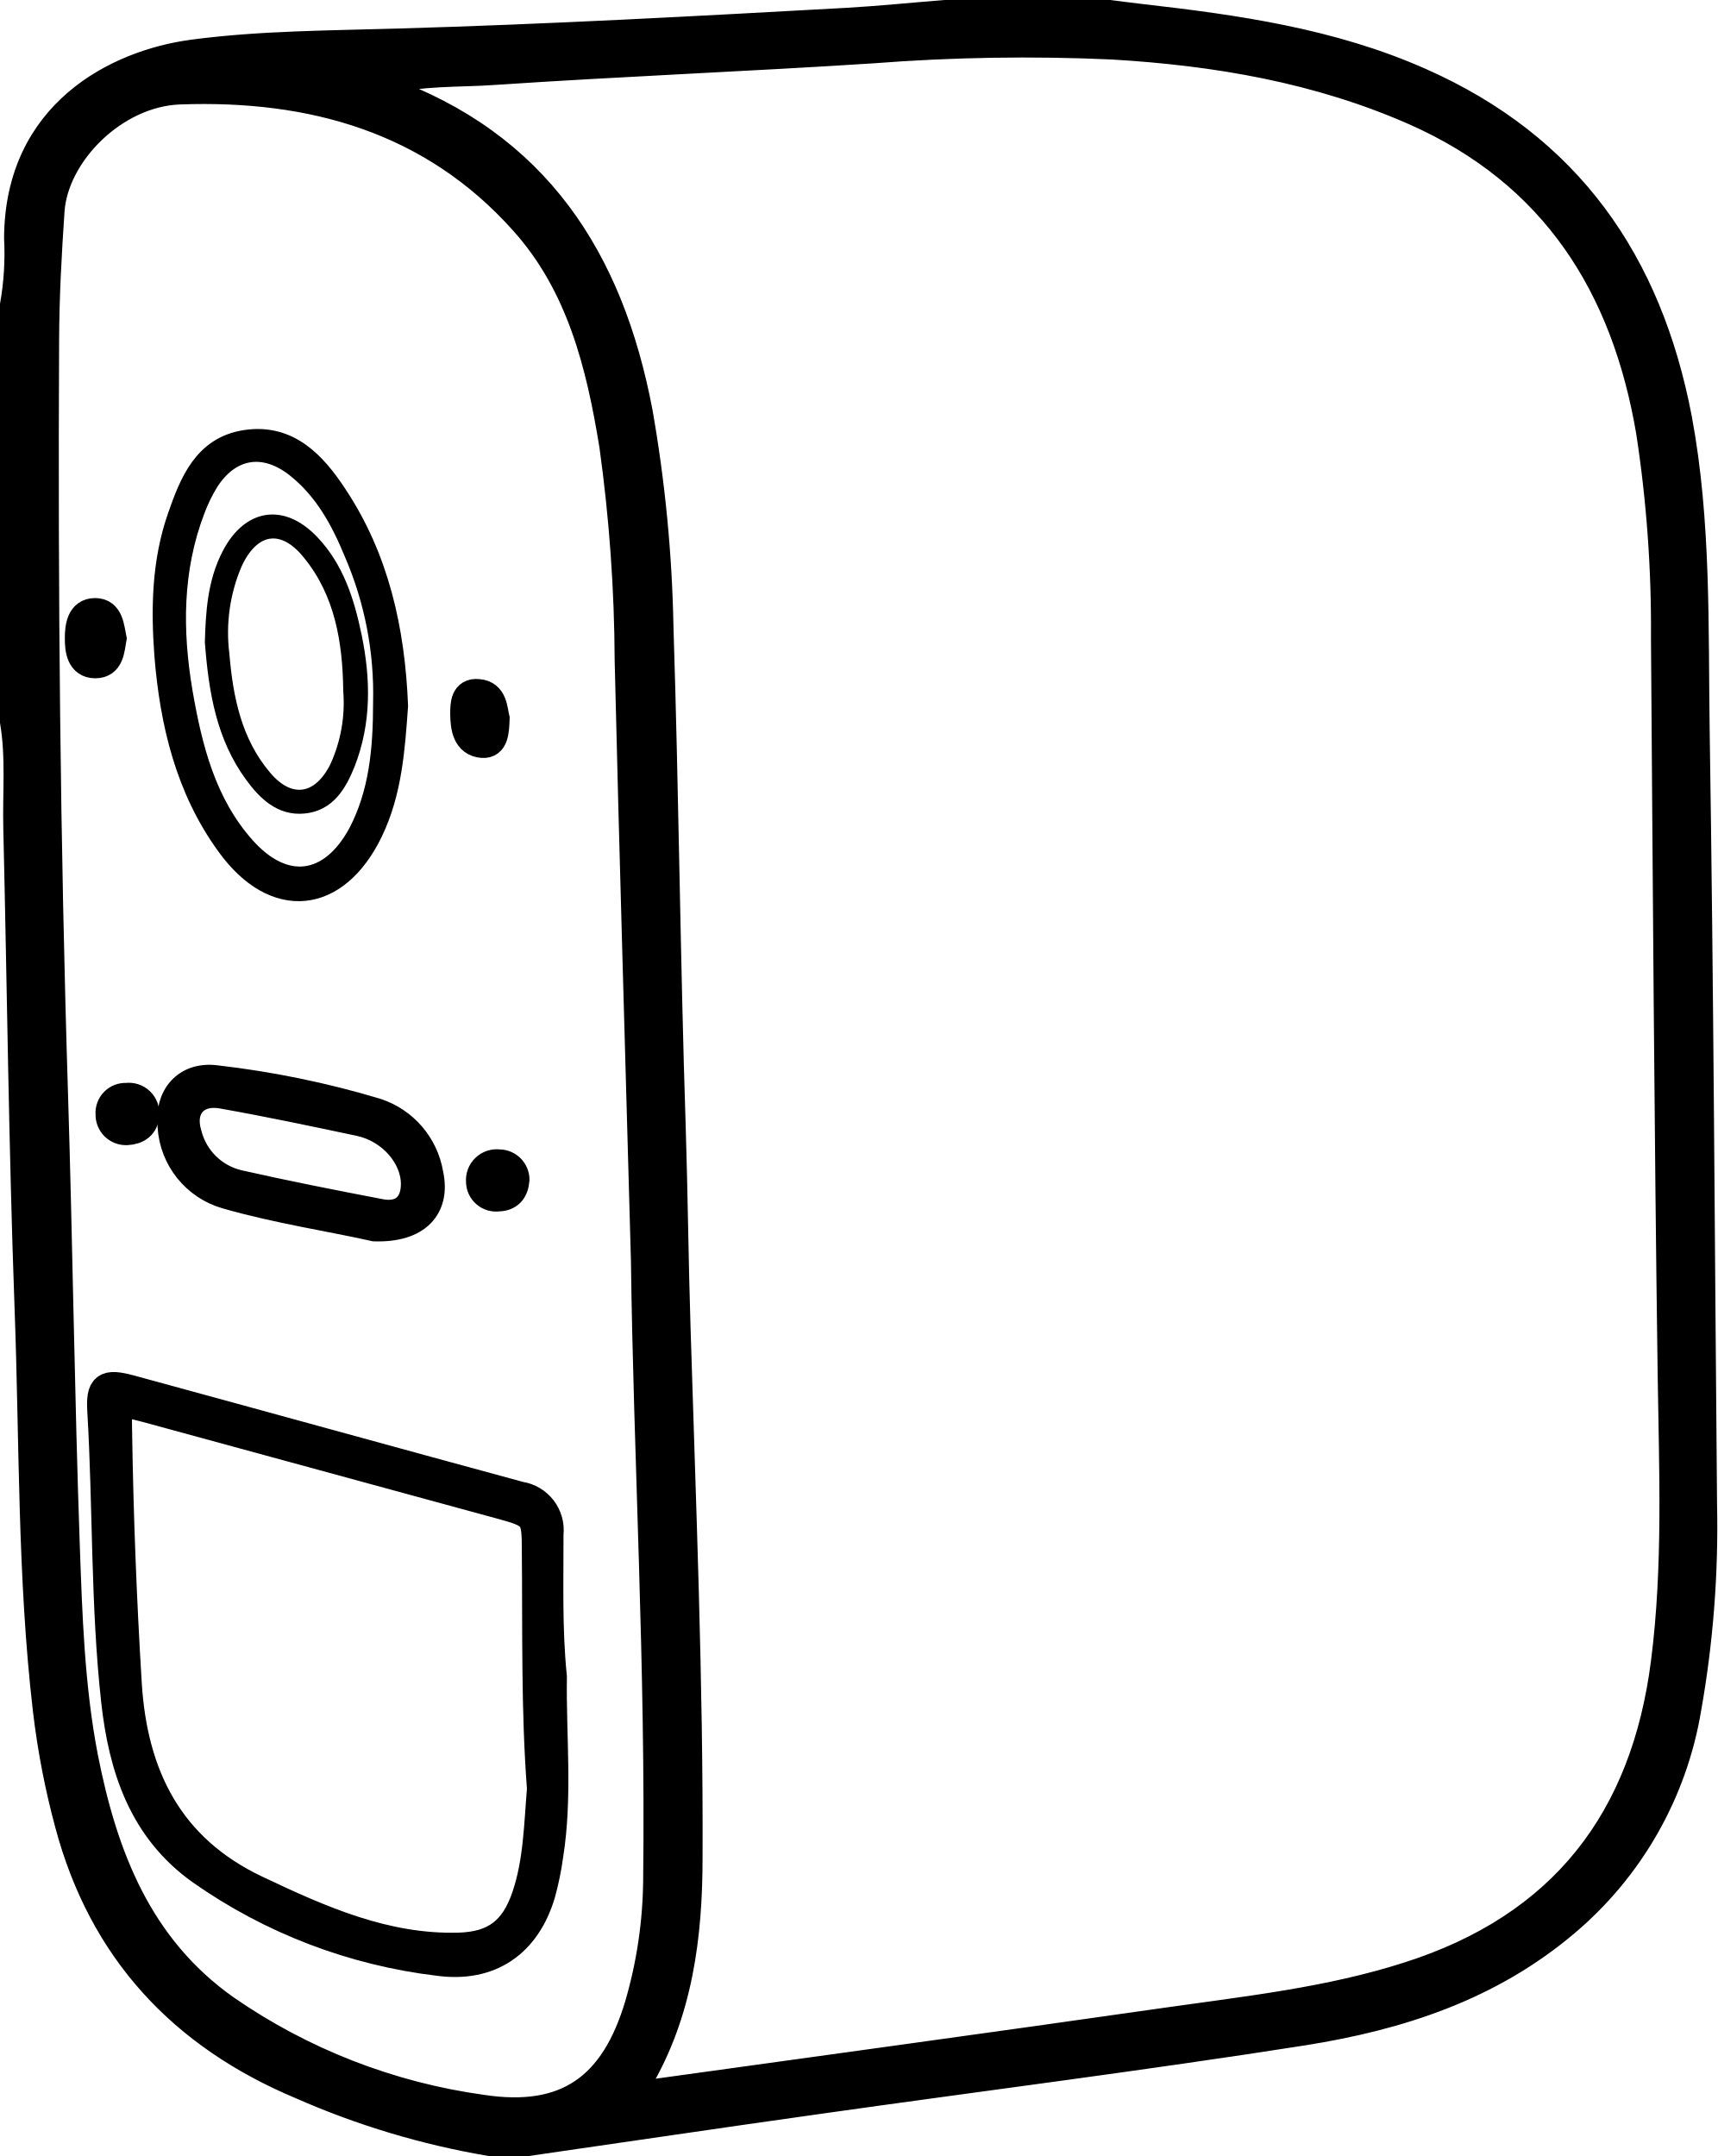
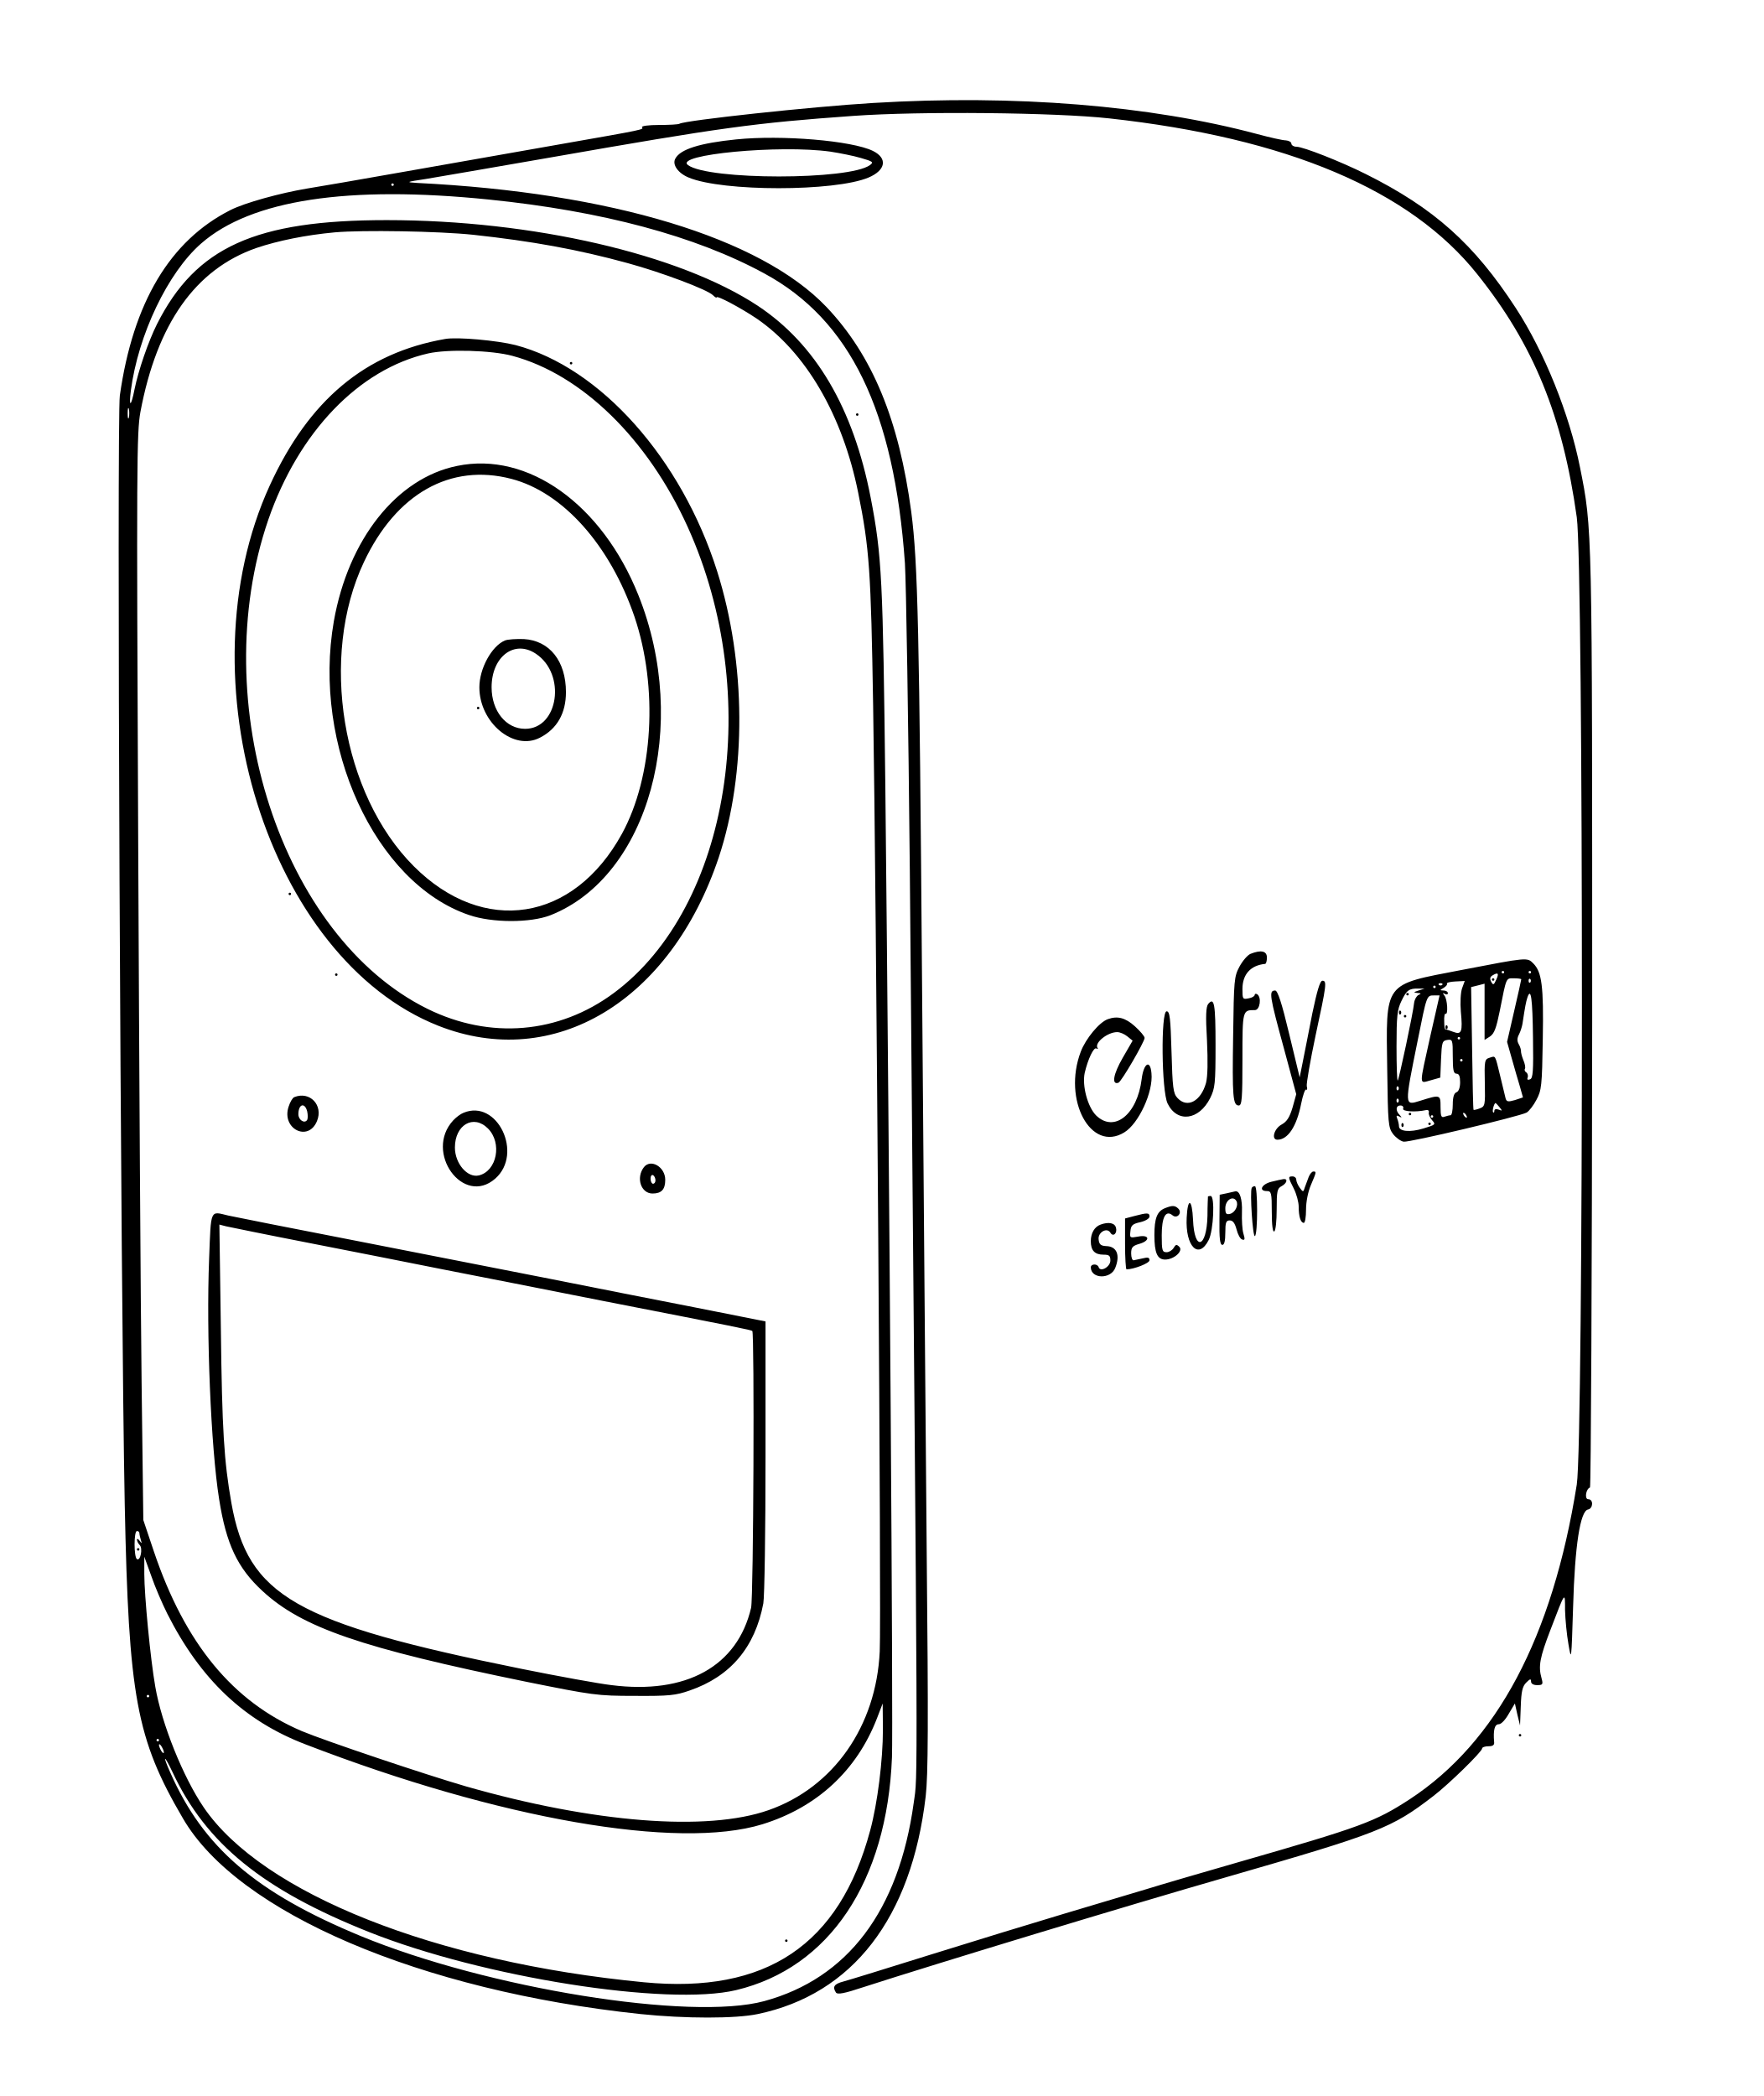
- <svg xmlns="http://www.w3.org/2000/svg" height="78.49mm" viewBox="0 0 177.2 222.5" width="62.51mm">
-   <g stroke="#000" stroke-miterlimit="10" transform="translate(.5 .5)">
-     <path d="m97 .5h17c1.07.13 2.14.28 3.21.4 9.92 1.13 19.75 2.52 29 6.62 15.43 6.82 23.79 18.85 26.89 35.13 2 10.73 1.67 21.58 1.83 32.38.41 26.57.52 53.15.76 79.73a107.75 107.75 0 0 1 -1.63 21.13 37.25 37.25 0 0 1 -12.82 22.44c-7.92 6.67-17.24 9.67-27.12 11.25-16.7 2.62-33.47 4.73-50.21 7.1-9.98 1.4-19.91 2.88-29.91 4.32h-4a83.06 83.06 0 0 1 -19.56-5.87c-12.44-5.21-20.76-14.13-24.27-27.3a82.48 82.48 0 0 1 -2.27-11.76c-1.62-13.84-1.38-27.77-1.9-41.66-.6-16.47-.77-33-1.16-49.45-.09-3.65.28-7.32-.35-11v-42.96a30.58 30.58 0 0 0 .43-6.95c.08-13.14 10.43-18.39 18.42-19.46 7.06-.94 14.25-.93 21.39-1.15 15.37-.44 30.73-1.28 46.09-2.13 3.4-.19 6.79-.54 10.18-.81zm-57.82 7.84c16 5.71 23.65 17.74 26.66 33.59a143.56 143.56 0 0 1 2.16 22.35c.55 17.15.7 34.32 1.26 51.47.22 6.91.28 13.83.5 20.74.55 18.23 1.32 36.51 1.24 54.71 0 8.1-1 16.15-5.29 23.36 0 .09.08.29.16.57.37 0 .78 0 1.17-.08 17.57-2.44 35.14-4.84 52.69-7.35 8.4-1.2 16.85-2.1 25-4.72 15.69-5 24.09-15.85 26.14-32 1.26-9.88.83-19.78.69-29.69-.35-25.33-.5-50.66-.69-76a132.65 132.65 0 0 0 -1.53-21.16c-2.53-14.93-9.77-26.41-24-32.71-9.9-4.37-20.39-6.15-31.08-6.78a201.94 201.94 0 0 0 -24.72.4c-13 .84-25.95 1.35-38.91 2.22-3.81.28-7.63.02-11.45 1.08zm26.43 121.29c-.6-22-1.21-42-1.68-61.93a165.57 165.57 0 0 0 -1.58-22.15c-1.35-8.31-3.35-16.44-9.13-22.89-9.35-10.48-21.66-13.87-35.17-13.38-6.49.23-12.5 6.3-12.89 12-.3 4.4-.54 8.81-.56 13.23-.13 26 .11 52 .92 77.94.48 15.47.67 31 1.21 46.44.26 7.31.49 14.64 1.88 21.87 2 10.17 5.57 19.42 14.4 25.67a60.69 60.69 0 0 0 26.3 10.25c8.5 1.29 13.2-2.1 15.67-10.37a47 47 0 0 0 1.89-12.8c.27-21.95-1.01-43.9-1.26-63.88z" stroke-width="2" />
-     <path d="m56.5 172.56c-.09 6.15.6 12.32-.38 18.45a30.3 30.3 0 0 1 -.8 3.9c-1.52 5.11-5.25 7.72-10.57 7a53.66 53.66 0 0 1 -24.47-9.36c-6-4.25-8.07-10.59-8.84-17.48-1.1-9.93-.84-19.94-1.43-29.91-.16-2.59.37-2.95 2.93-2.26 13.41 3.65 26.8 7.36 40.21 11a3.55 3.55 0 0 1 3 3.92c.01 4.93-.15 9.84.35 14.74zm-1.12 11.53c-.62-8.14-.45-16.31-.53-24.46 0-3.77-.1-3.89-3.85-4.91l-36.37-9.92c-2.82-.77-3.09-.59-3 2.27q.2 13.11 1 26.19c.59 9.52 4.31 17 13.28 21.26 6.64 3.15 13.34 6.13 20.91 5.93 3.79-.1 5.8-1.7 7-5.27s1.25-7.36 1.56-11.09z" stroke-width="3" />
-     <path d="m40.61 72.34c-.32 4.43-.61 8.91-2.61 13.06-3.64 7.54-10.25 8.19-15.14 1.41-4.23-5.81-5.86-12.62-6.43-19.68-.36-4.82-.27-9.67 1.35-14.32 1.25-3.59 2.69-7.25 7-7.93 4.53-.71 7.3 2.25 9.51 5.61 4.38 6.59 6 14.01 6.32 21.85zm-1.61-.34a36.62 36.62 0 0 0 -3-15.46c-1.37-3.33-3.08-6.48-6-8.78-3.28-2.58-6.72-2-8.95 1.5a16.62 16.62 0 0 0 -1.41 2.91c-2.32 6.1-2.33 12.39-1.27 18.7 1 5.79 2.41 11.46 6.45 16s8.67 4 11.62-1.44c2.13-4.08 2.56-8.54 2.56-13.43z" stroke-width="2" />
-     <g stroke-width="3">
-       <path d="m38.17 126.11c-4.45-1-10-1.83-15.29-3.35a7.78 7.78 0 0 1 -5.62-7c-.35-3.06 1.5-5.21 4.5-4.83a95.13 95.13 0 0 1 16.55 3.4 8.07 8.07 0 0 1 5.44 6.33c.73 3.34-1.17 5.58-5.58 5.45zm4.2-4.42c0-2.84-2.42-5.71-5.71-6.43-4.71-1-9.45-2-14.19-2.84-2.82-.52-4.5 1.41-3.63 4.19a7.1 7.1 0 0 0 5.32 5.14c4.87 1.1 9.76 2.06 14.67 3 2.22.39 3.54-.85 3.54-3.06z" />
-       <path d="m11.06 65.4c-.21 1.15-.24 2.6-1.73 2.6s-1.64-1.48-1.64-2.62.16-2.66 1.62-2.66 1.51 1.54 1.75 2.68z" />
-       <path d="m50.59 73.66c-.05 1.28-.09 2.65-1.3 2.56-1.62-.12-1.81-1.69-1.83-3 0-1 0-2.29 1.39-2.14 1.55.12 1.51 1.66 1.74 2.58z" />
-       <path d="m12.58 116.18a1.64 1.64 0 0 1 -1.72-1.7 1.59 1.59 0 0 1 1.7-1.72 1.64 1.64 0 0 1 1.87 1.81c-.05 1.05-.79 1.56-1.85 1.61z" />
-       <path d="m52.64 121.26c-.1 1.15-.67 1.74-1.73 1.76a1.6 1.6 0 0 1 -1.82-1.58 1.68 1.68 0 0 1 1.91-1.82 1.63 1.63 0 0 1 1.64 1.64z" />
-     </g>
-     <path d="m21.14 65.76c.09-3 .25-6.23 1.81-9.2 2.14-4.06 5.74-4.62 8.91-1.31 2.63 2.75 3.72 6.26 4.47 9.88.92 4.47 1 8.92-.69 13.26-.89 2.23-2.11 4.33-4.78 4.57-2.51.23-4.19-1.41-5.55-3.27-2.98-4.06-3.78-8.8-4.17-13.93zm14.28 5c-.06-5.07-.89-10-4.15-14-2.61-3.28-5.55-2.82-7.3 1a17.89 17.89 0 0 0 -1.3 9.24c.38 4.51 1.26 8.93 4.29 12.52 2.49 3 5.36 2.53 7.08-.93a15.7 15.7 0 0 0 1.38-7.79z" />
+ <svg xmlns="http://www.w3.org/2000/svg" version="1.0" width="721pt" height="857pt" viewBox="0 0 721 857" preserveAspectRatio="xMidYMid meet">
+   <g transform="translate(0,857) scale(0.1,-0.1)" fill="#000000" stroke="none">
+     <path d="M3570 8149 c-251 -15 -769 -71 -792 -85 -5 -3 -42 -5 -84 -5 -41 0 -72 -4 -69 -9 6 -10 18 -8 -330 -69 -154 -27 -437 -77 -630 -111 -192 -34 -377 -66 -410 -71 -108 -18 -254 -58 -313 -88 -247 -125 -398 -378 -452 -758 -13 -90 3 -3674 20 -4533 16 -787 47 -959 238 -1285 224 -386 972 -705 1871 -800 183 -19 389 -19 479 0 388 81 629 393 687 891 10 87 11 295 4 1000 -4 489 -13 1535 -19 2324 -11 1440 -17 1720 -44 1926 -50 377 -159 641 -347 839 -269 282 -880 468 -1674 507 -47 3 -45 4 35 16 47 8 276 47 510 88 702 123 832 141 1237 170 278 20 829 14 1048 -10 728 -80 1231 -293 1505 -637 231 -289 349 -579 407 -994 28 -202 28 -3778 0 -3955 -99 -624 -327 -1053 -682 -1286 -143 -93 -197 -113 -705 -259 -146 -42 -314 -91 -375 -110 -60 -18 -211 -63 -335 -100 -124 -37 -369 -112 -545 -167 -176 -55 -337 -105 -357 -110 -38 -10 -45 -22 -30 -45 6 -9 34 -4 112 22 310 100 1078 333 1485 450 624 180 675 200 845 331 63 48 200 182 200 195 0 5 12 9 26 9 18 0 25 5 23 18 -4 48 2 72 19 72 10 0 27 18 41 43 l25 42 10 -45 11 -45 3 78 c2 61 7 82 22 97 16 16 20 17 20 5 0 -9 9 -15 25 -15 23 0 25 3 18 28 -14 49 -7 85 36 197 62 162 60 159 60 82 1 -38 7 -101 14 -140 12 -71 12 -68 19 153 7 250 29 392 61 398 21 4 23 42 1 42 -16 0 -10 42 7 48 4 2 8 859 9 1905 0 2039 1 2012 -50 2267 -43 217 -146 472 -262 650 -171 263 -335 409 -613 548 -104 52 -257 112 -284 112 -11 0 -21 6 -21 13 0 6 -10 12 -22 13 -13 0 -66 12 -118 26 -438 117 -990 162 -1570 127z m-1960 -334 c0 -3 -2 -5 -5 -5 -3 0 -5 2 -5 5 0 3 2 5 5 5 3 0 5 -2 5 -5z m390 -61 c462 -47 844 -149 1125 -302 351 -190 531 -561 575 -1185 5 -81 14 -646 20 -1255 34 -3891 33 -3689 16 -3813 -61 -442 -270 -718 -611 -811 -301 -82 -1131 52 -1650 266 -428 177 -644 362 -779 669 -33 74 -25 74 10 0 137 -292 369 -480 804 -653 465 -185 1219 -304 1500 -237 381 91 617 444 637 952 5 137 -10 2343 -27 3960 -10 860 -14 952 -60 1190 -71 367 -225 628 -462 785 -320 211 -920 350 -1517 350 -537 0 -780 -110 -939 -425 -36 -72 -76 -189 -92 -267 -14 -72 -24 -76 -15 -5 30 228 151 482 287 601 204 179 600 239 1178 180z m-65 -144 c240 -26 428 -60 632 -116 139 -38 325 -108 348 -131 8 -8 15 -12 15 -9 0 10 99 -43 163 -86 201 -137 352 -395 416 -713 46 -227 52 -321 61 -870 13 -790 34 -3738 27 -3867 -14 -306 -189 -556 -454 -649 -252 -89 -717 -52 -1238 97 -165 48 -573 185 -671 226 -282 120 -478 358 -605 735 l-43 128 -7 560 c-4 308 -10 1307 -14 2220 -7 1535 -6 1667 9 1750 68 362 225 584 474 671 89 30 202 53 321 64 113 10 424 5 566 -10z m-1408 -747 c-3 -10 -5 -2 -5 17 0 19 2 27 5 18 2 -10 2 -26 0 -35z m43 -4562 c0 -5 3 -18 6 -28 5 -15 4 -15 -5 -3 -6 8 -11 10 -11 5 0 -6 5 -16 11 -22 14 -14 3 -67 -11 -58 -13 8 -13 115 0 115 6 0 10 -4 10 -9z m114 -329 c136 -269 315 -439 567 -535 791 -305 1521 -432 1866 -326 223 69 386 219 469 434 l23 60 1 -106 c0 -126 -22 -302 -52 -413 -126 -469 -425 -669 -925 -621 -852 82 -1560 363 -1800 715 -85 125 -172 342 -198 493 -20 113 -45 375 -45 461 l0 71 29 -80 c15 -44 45 -113 65 -153z m-74 -337 c0 -3 -2 -5 -5 -5 -3 0 -5 2 -5 5 0 3 2 5 5 5 3 0 5 -2 5 -5z m40 -180 c0 -3 -2 -5 -5 -5 -3 0 -5 2 -5 5 0 3 2 5 5 5 3 0 5 -2 5 -5z m20 -50 c0 -5 -5 -3 -10 5 -5 8 -10 20 -10 25 0 6 5 3 10 -5 5 -8 10 -19 10 -25z M3500 6875 c0 -3 2 -5 5 -5 3 0 5 2 5 5 0 3 -2 5 -5 5 -3 0 -5 -2 -5 -5z M1820 7184 c-327 -57 -557 -250 -717 -599 -362 -791 -6 -1934 689 -2209 473 -187 950 100 1147 689 114 344 112 794 -7 1170 -146 461 -478 833 -824 924 -75 19 -239 34 -288 25z m275 -69 c284 -76 554 -340 717 -700 311 -687 174 -1552 -302 -1905 -225 -167 -506 -191 -762 -65 -597 295 -908 1251 -651 2000 124 359 371 616 654 680 80 18 259 13 344 -10z M1869 6665 c-247 -50 -445 -300 -504 -635 -89 -508 168 -1070 552 -1201 95 -33 252 -33 334 -1 402 159 572 778 359 1309 -149 372 -452 588 -741 528z m222 -53 c211 -55 403 -271 503 -563 98 -289 77 -654 -51 -888 -198 -361 -566 -418 -851 -133 -295 295 -387 857 -204 1244 132 280 354 405 603 340z M2064 5951 c-54 -23 -104 -115 -104 -191 0 -145 141 -262 248 -206 70 36 106 100 106 186 0 127 -67 211 -172 217 -32 1 -66 -1 -78 -6z m127 -54 c125 -83 93 -307 -44 -307 -78 0 -137 73 -137 170 0 125 93 196 181 137z M1950 5675 c0 -3 2 -5 5 -5 3 0 5 2 5 5 0 3 -2 5 -5 5 -3 0 -5 -2 -5 -5z M2330 7085 c0 -3 2 -5 5 -5 3 0 5 2 5 5 0 3 -2 5 -5 5 -3 0 -5 -2 -5 -5z M1180 4915 c0 -3 2 -5 5 -5 3 0 5 2 5 5 0 3 -2 5 -5 5 -3 0 -5 -2 -5 -5z M1370 4585 c0 -3 2 -5 5 -5 3 0 5 2 5 5 0 3 -2 5 -5 5 -3 0 -5 -2 -5 -5z M1203 4084 c-7 -3 -17 -20 -23 -39 -30 -90 80 -146 116 -59 27 65 -29 124 -93 98z m53 -58 c3 -14 3 -29 0 -35 -11 -17 -36 0 -36 23 0 42 26 50 36 12z M1895 4020 c-11 -4 -30 -18 -42 -31 -120 -130 41 -353 172 -238 116 102 8 327 -130 269z m100 -64 c59 -59 37 -174 -37 -192 -47 -11 -98 49 -98 114 0 93 76 137 135 78z M2633 3798 c-34 -44 -12 -108 35 -108 37 0 52 17 52 56 0 53 -59 87 -87 52z m47 -54 c0 -8 -4 -14 -10 -14 -5 0 -10 9 -10 21 0 11 5 17 10 14 6 -3 10 -13 10 -21z M855 3423 c-12 -304 7 -770 41 -983 29 -184 75 -281 177 -375 162 -150 403 -233 1082 -372 269 -54 286 -57 440 -57 141 -1 168 2 225 22 166 57 267 176 301 356 5 27 9 297 9 601 l0 552 -292 58 c-161 31 -426 84 -588 116 -162 32 -515 101 -785 154 -269 52 -509 100 -532 105 -75 18 -70 30 -78 -177z m403 66 c169 -33 417 -82 552 -109 135 -26 432 -85 660 -130 543 -106 602 -118 606 -122 9 -10 5 -1088 -5 -1132 -56 -239 -265 -355 -571 -316 -52 6 -216 36 -365 66 -930 188 -1121 298 -1189 679 -30 172 -38 293 -43 714 l-6 424 27 -7 c14 -3 164 -34 334 -67z M560 2235 c0 -3 2 -5 5 -5 3 0 5 2 5 5 0 3 -2 5 -5 5 -3 0 -5 -2 -5 -5z M3210 635 c0 -3 2 -5 5 -5 3 0 5 2 5 5 0 3 -2 5 -5 5 -3 0 -5 -2 -5 -5z M3010 8000 c-148 -15 -229 -40 -249 -79 -13 -24 11 -59 55 -77 138 -58 597 -58 735 0 71 30 79 79 18 109 -86 42 -372 66 -559 47z m385 -50 c39 -6 95 -17 125 -26 49 -14 53 -17 37 -29 -84 -62 -660 -62 -744 0 -59 43 375 84 582 55z M5113 4670 c-12 -5 -32 -28 -45 -52 -22 -41 -23 -55 -26 -282 -4 -251 -1 -286 23 -286 13 0 15 29 15 189 0 202 0 201 51 201 21 0 28 53 9 65 -5 3 -10 2 -10 -3 0 -5 -11 -12 -25 -14 -24 -5 -25 -3 -25 38 0 60 33 97 93 103 4 1 7 12 7 26 0 27 -24 32 -67 15z M5976 4604 c-322 -62 -309 -44 -304 -409 3 -219 4 -235 24 -262 12 -15 31 -29 43 -31 23 -4 473 103 503 119 10 6 28 29 40 52 21 39 23 57 26 248 4 218 -4 275 -39 310 -25 25 -23 25 -293 -27z m174 -9 c0 -3 -2 -5 -5 -5 -3 0 -5 2 -5 5 0 3 2 5 5 5 3 0 5 -2 5 -5z m110 0 c0 -3 -2 -5 -5 -5 -3 0 -5 2 -5 5 0 3 2 5 5 5 3 0 5 -2 5 -5z m-142 -30 c-10 -23 -13 -24 -21 -9 -6 11 -5 19 4 25 24 15 29 10 17 -16z m102 1 c0 -3 -13 -61 -29 -130 l-29 -126 19 -67 c11 -38 25 -89 33 -114 l13 -46 -33 -11 c-28 -8 -34 -7 -38 7 -2 9 -12 50 -22 91 -22 90 -18 83 -44 75 -20 -6 -21 -13 -19 -103 2 -91 1 -96 -21 -104 -13 -5 -24 -7 -25 -6 -2 2 -4 115 -6 252 l-4 250 28 7 27 7 0 -115 0 -115 22 14 c18 12 26 35 40 104 28 141 25 134 58 134 17 0 30 -2 30 -4z m37 -13 c-4 -3 -7 0 -7 7 0 7 3 10 7 7 3 -4 3 -10 0 -14z m-279 -24 c-6 -17 -8 -59 -5 -95 8 -84 3 -96 -31 -83 -15 6 -29 10 -32 10 -3 -1 -5 15 -5 33 -1 19 2 33 5 31 12 -7 8 60 -4 74 -8 11 -8 13 2 7 6 -4 12 -2 12 3 0 6 -8 11 -17 11 -17 1 -17 1 0 11 9 6 16 13 13 17 -2 4 13 8 34 9 l39 2 -11 -30z m-81 14 c-4 -3 -10 -3 -14 0 -3 4 0 7 7 7 7 0 10 -3 7 -7z m-27 -8 c0 -3 -2 -5 -5 -5 -3 0 -5 2 -5 5 0 3 2 5 5 5 3 0 5 -2 5 -5z m-70 -15 c-21 -7 -22 -8 -5 -10 16 -1 17 -3 5 -8 -8 -4 -16 -18 -18 -32 -4 -42 -62 -313 -67 -318 -3 -3 -5 60 -5 139 0 124 3 151 20 186 21 44 31 52 70 51 l25 0 -25 -8z m468 -194 c2 -135 0 -165 -12 -169 -10 -4 -13 -1 -10 7 3 8 0 17 -5 21 -6 3 -9 10 -6 15 3 5 0 21 -7 37 -6 15 -10 32 -9 36 0 4 -3 17 -9 27 -8 14 -7 26 1 41 6 12 12 31 14 43 11 73 14 88 20 107 15 45 21 -5 23 -165z m-420 7 c-46 -209 -47 -193 2 -180 l39 11 3 75 c3 70 5 76 26 79 21 3 22 0 22 -67 0 -56 3 -71 15 -71 11 0 15 -11 15 -35 0 -22 -6 -38 -15 -41 -10 -4 -15 -20 -15 -50 0 -24 -4 -44 -9 -44 -5 0 -16 -3 -25 -6 -13 -5 -16 2 -16 40 0 51 -1 51 -84 25 -64 -20 -64 -23 -10 244 38 190 37 187 68 187 l22 0 -38 -167z m122 -8 c0 -3 -2 -5 -5 -5 -3 0 -5 2 -5 5 0 3 2 5 5 5 3 0 5 -2 5 -5z m10 -90 c0 -3 -2 -5 -5 -5 -3 0 -5 2 -5 5 0 3 2 5 5 5 3 0 5 -2 5 -5z m-263 -122 c-4 -3 -7 0 -7 7 0 7 3 10 7 7 3 -4 3 -10 0 -14z m0 -50 c-4 -3 -7 0 -7 7 0 7 3 10 7 7 3 -4 3 -10 0 -14z m414 -20 c12 -15 12 -16 -3 -10 -11 4 -18 2 -18 -5 0 -6 -2 -9 -5 -6 -5 5 4 38 10 38 1 0 9 -8 16 -17z m-394 -6 c-4 -12 52 -15 93 -6 9 2 14 -2 12 -10 -2 -7 5 -22 14 -32 15 -17 13 -18 -36 -33 -56 -17 -100 -12 -100 9 0 7 -3 21 -7 31 -5 13 -3 15 8 9 11 -6 12 -5 2 6 -18 18 -16 39 3 39 9 0 14 -6 11 -13z m258 -27 c3 -5 4 -10 1 -10 -3 0 -8 5 -11 10 -3 6 -4 10 -1 10 3 0 8 -4 11 -10z m-135 -5 c0 -3 -2 -5 -5 -5 -3 0 -5 2 -5 5 0 3 2 5 5 5 3 0 5 -2 5 -5z M6100 4565 c0 -3 2 -5 5 -5 3 0 5 2 5 5 0 3 -2 5 -5 5 -3 0 -5 -2 -5 -5z M5910 4370 c0 -7 3 -10 7 -7 3 4 3 10 0 14 -4 3 -7 0 -7 -7z M5750 4505 c0 -3 2 -5 5 -5 3 0 5 2 5 5 0 3 -2 5 -5 5 -3 0 -5 -2 -5 -5z M5720 4430 c0 -7 3 -10 7 -7 3 4 3 10 0 14 -4 3 -7 0 -7 -7z M5740 4415 c0 -3 2 -5 5 -5 3 0 5 2 5 5 0 3 -2 5 -5 5 -3 0 -5 -2 -5 -5z M5760 4015 c0 -3 2 -5 5 -5 3 0 5 2 5 5 0 3 -2 5 -5 5 -3 0 -5 -2 -5 -5z M5730 3970 c0 -7 3 -10 7 -7 3 4 3 10 0 14 -4 3 -7 0 -7 -7z M5840 3975 c0 -3 2 -5 5 -5 3 0 5 2 5 5 0 3 -2 5 -5 5 -3 0 -5 -2 -5 -5z M5366 4428 c-14 -73 -32 -162 -39 -198 l-13 -65 -43 178 c-30 126 -47 177 -57 177 -27 0 -24 -19 37 -242 l49 -182 -15 -54 c-12 -40 -23 -58 -45 -70 -31 -17 -43 -62 -17 -62 43 0 79 55 97 147 7 35 16 60 20 58 5 -3 6 3 3 14 -2 10 14 103 36 207 45 208 47 224 28 224 -10 0 -22 -42 -41 -132z M4940 4465 c-9 -11 -11 -48 -5 -148 4 -89 3 -147 -4 -175 -21 -75 -77 -105 -117 -61 -17 18 -20 42 -24 188 -4 139 -7 166 -20 166 -24 0 -21 -326 4 -377 39 -80 128 -69 174 22 20 41 22 58 22 217 0 168 -5 198 -30 168z M4530 4403 c-35 -12 -91 -80 -111 -133 -75 -197 41 -414 178 -330 59 36 119 166 111 242 -5 58 -32 41 -40 -24 -18 -146 -113 -221 -187 -148 -34 35 -57 120 -46 173 13 56 37 107 48 100 5 -3 8 -2 4 3 -12 21 42 64 81 64 11 0 30 -8 42 -18 l21 -17 -41 -71 c-38 -66 -46 -111 -17 -101 12 4 106 166 107 183 0 7 -18 28 -40 48 -39 35 -71 43 -110 29z M5351 3758 c-5 -13 -12 -32 -16 -43 -6 -20 -7 -20 -21 -1 -8 11 -14 26 -14 33 0 7 -7 13 -15 13 -19 0 -19 -3 5 -50 11 -22 20 -55 20 -74 0 -40 8 -66 21 -66 5 0 9 24 9 54 0 32 8 73 20 101 23 54 23 55 10 55 -6 0 -14 -10 -19 -22z M5198 3738 c-40 -10 -53 -38 -18 -38 18 0 20 -7 20 -86 0 -54 4 -83 10 -79 6 3 10 44 10 90 0 74 2 86 20 95 22 12 27 31 8 29 -7 -1 -30 -6 -50 -11z M5118 3713 c-8 -17 4 -203 13 -197 12 7 12 204 0 204 -6 0 -11 -3 -13 -7z M5016 3691 l-29 -6 -1 -102 c-1 -76 2 -103 12 -103 8 0 12 17 12 50 0 42 3 50 18 50 13 0 21 -11 28 -37 5 -20 15 -39 23 -41 11 -4 12 1 5 24 -5 16 -7 55 -6 88 2 53 -9 88 -27 85 -3 -1 -19 -4 -35 -8z m39 -31 c10 -17 -4 -47 -25 -53 -16 -4 -20 0 -20 23 0 33 31 53 45 30z M4939 3678 c0 -2 -2 -37 -2 -79 -3 -133 -54 -147 -59 -16 -4 87 -22 92 -26 8 -6 -118 49 -173 90 -91 20 39 26 180 8 180 -5 0 -10 -1 -11 -2z M4763 3630 c-32 -13 -43 -41 -43 -110 0 -73 12 -100 44 -100 36 0 75 35 58 52 -11 11 -15 10 -23 -4 -6 -10 -19 -18 -29 -18 -18 0 -20 7 -20 69 0 74 16 105 44 82 19 -16 41 10 24 27 -14 14 -25 14 -55 2z M4638 3598 l-38 -10 0 -104 c0 -57 3 -104 6 -104 30 0 94 25 94 37 0 12 -7 13 -27 8 -15 -3 -32 -7 -38 -8 -5 -1 -10 11 -10 28 0 24 5 31 33 39 46 13 43 39 -4 30 -35 -6 -35 -6 -32 22 2 24 9 30 41 37 21 5 37 15 37 23 0 16 -9 16 -62 2z M4500 3563 c-25 -9 -40 -35 -40 -68 0 -38 16 -55 52 -55 23 0 28 -4 28 -24 0 -26 -41 -49 -48 -27 -5 15 -32 14 -32 -1 1 -48 82 -49 100 -2 21 53 6 88 -37 89 -22 1 -29 7 -31 27 -4 29 34 51 48 28 11 -19 29 -3 23 20 -5 20 -30 25 -63 13z M6210 1475 c0 -3 2 -5 5 -5 3 0 5 2 5 5 0 3 -2 5 -5 5 -3 0 -5 -2 -5 -5z" />
  </g>
</svg>
